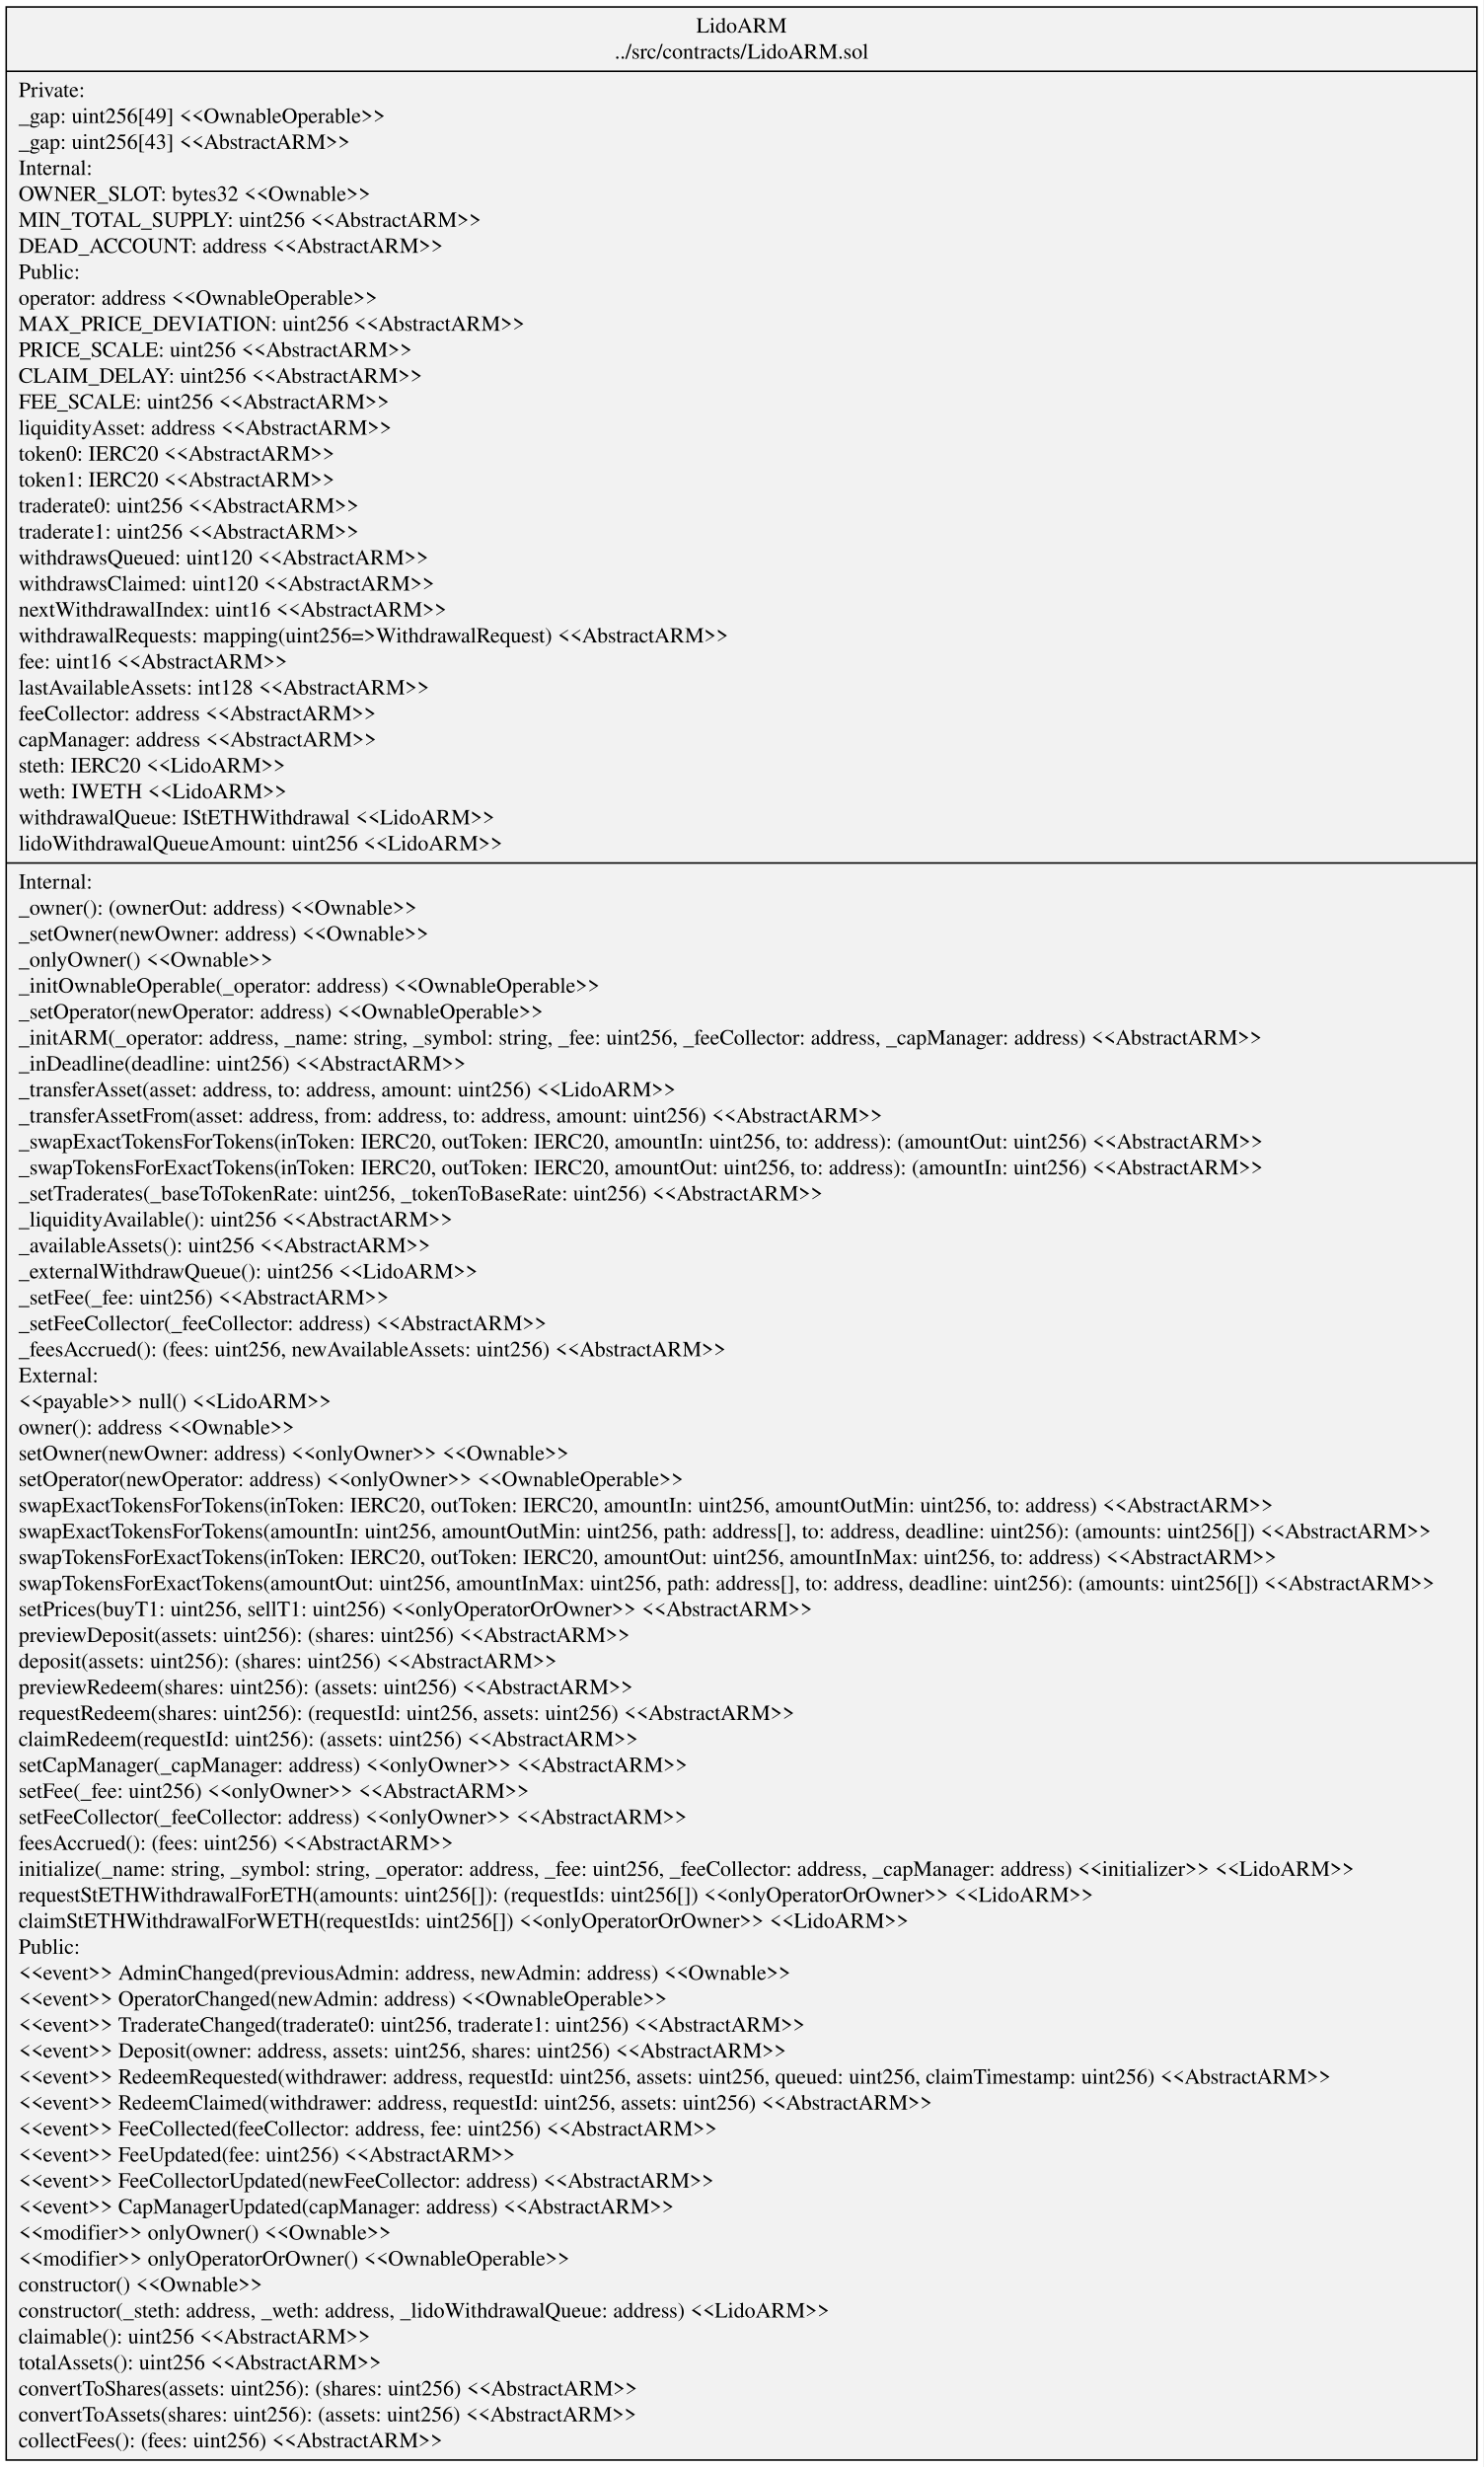
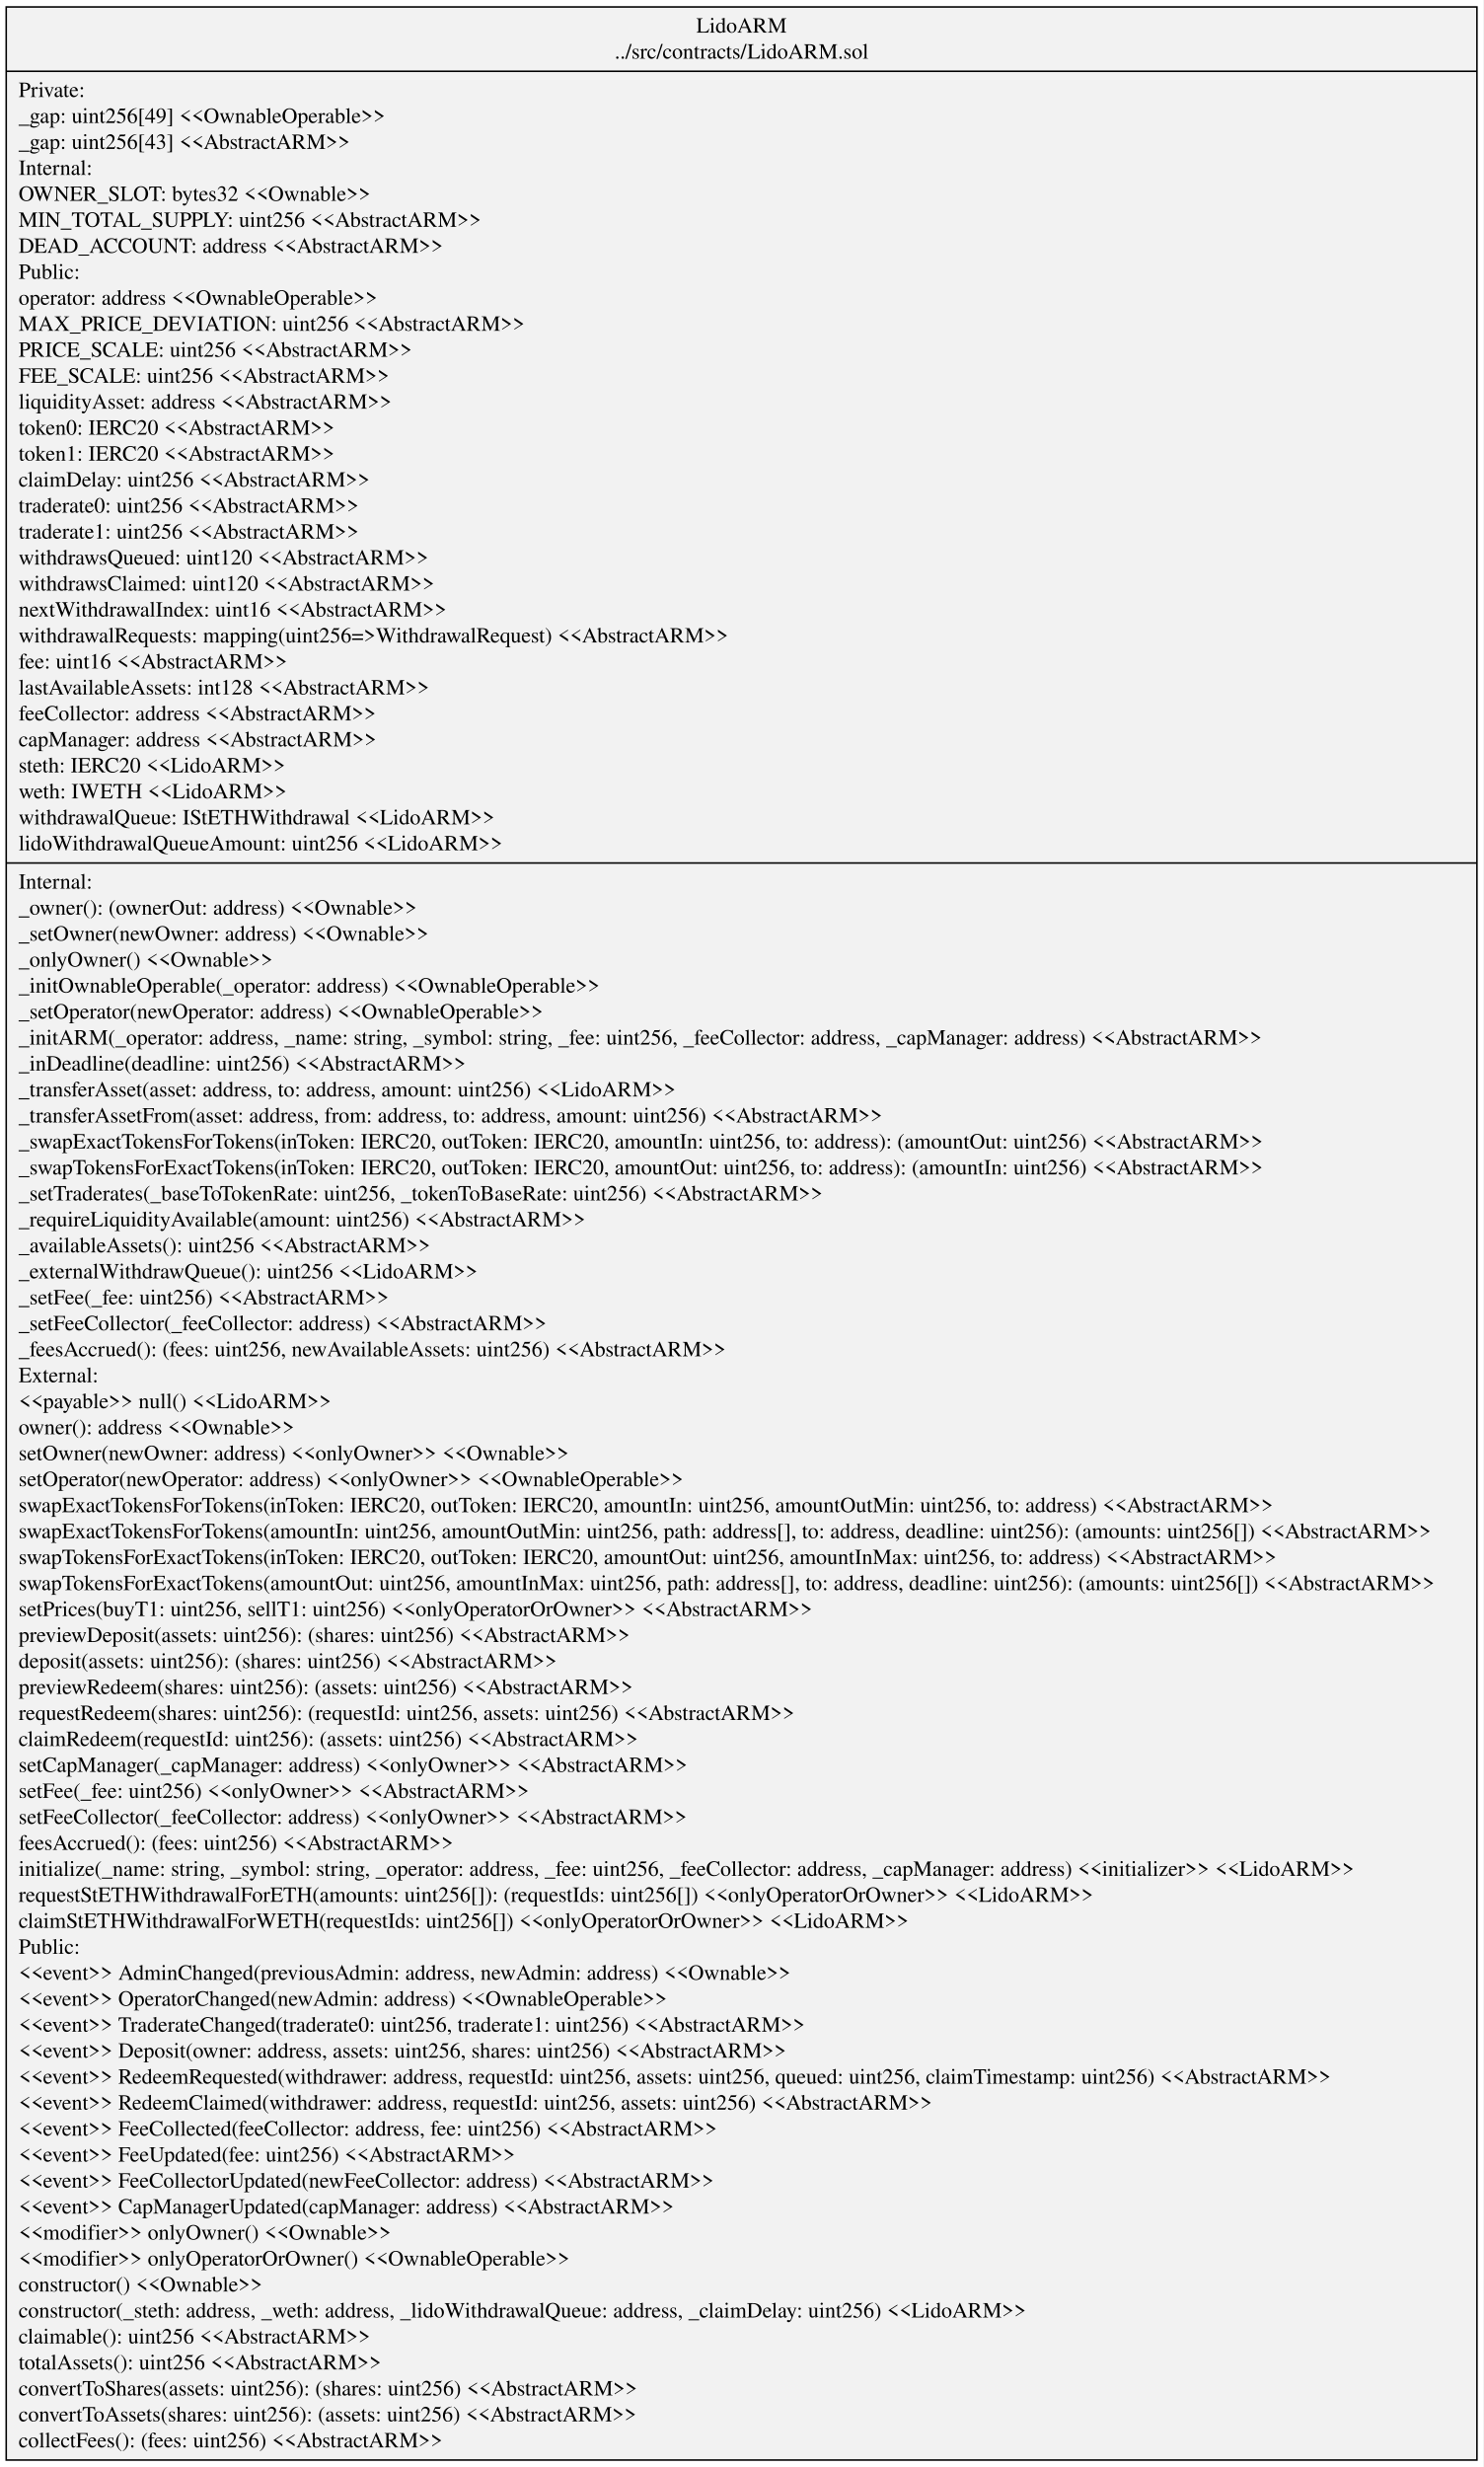
<svg xmlns="http://www.w3.org/2000/svg" width="959pt" height="1595pt" viewBox="0.00 0.00 959.20 1595.40">
  <g id="graph0" class="graph" transform="scale(1 1) rotate(0) translate(4 1591.4)">
    <polygon fill="white" stroke="transparent" points="-4,4 -4,-1591.4 955.2,-1591.4 955.2,4 -4,4" />
    <g id="node1" class="node">
      <polygon fill="#f2f2f2" stroke="black" points="0,-0.5 0,-1586.9 951.2,-1586.9 951.2,-0.5 0,-0.5" />
      <text text-anchor="middle" x="475.6" y="-1570.3" font-family="Times,serif" font-size="14.00">LidoARM</text>
      <text text-anchor="middle" x="475.6" y="-1553.5" font-family="Times,serif" font-size="14.00">../src/contracts/LidoARM.sol</text>
      <polyline fill="none" stroke="black" points="0,-1545.3 951.2,-1545.3 " />
      <text text-anchor="start" x="8" y="-1528.7" font-family="Times,serif" font-size="14.00">Private:</text>
      <text text-anchor="start" x="8" y="-1511.9" font-family="Times,serif" font-size="14.00">   _gap: uint256[49] &lt;&lt;OwnableOperable&gt;&gt;</text>
      <text text-anchor="start" x="8" y="-1495.1" font-family="Times,serif" font-size="14.00">   _gap: uint256[43] &lt;&lt;AbstractARM&gt;&gt;</text>
      <text text-anchor="start" x="8" y="-1478.3" font-family="Times,serif" font-size="14.00">Internal:</text>
      <text text-anchor="start" x="8" y="-1461.5" font-family="Times,serif" font-size="14.00">   OWNER_SLOT: bytes32 &lt;&lt;Ownable&gt;&gt;</text>
      <text text-anchor="start" x="8" y="-1444.7" font-family="Times,serif" font-size="14.00">   MIN_TOTAL_SUPPLY: uint256 &lt;&lt;AbstractARM&gt;&gt;</text>
      <text text-anchor="start" x="8" y="-1427.9" font-family="Times,serif" font-size="14.00">   DEAD_ACCOUNT: address &lt;&lt;AbstractARM&gt;&gt;</text>
      <text text-anchor="start" x="8" y="-1411.1" font-family="Times,serif" font-size="14.00">Public:</text>
      <text text-anchor="start" x="8" y="-1394.3" font-family="Times,serif" font-size="14.00">   operator: address &lt;&lt;OwnableOperable&gt;&gt;</text>
      <text text-anchor="start" x="8" y="-1377.5" font-family="Times,serif" font-size="14.00">   MAX_PRICE_DEVIATION: uint256 &lt;&lt;AbstractARM&gt;&gt;</text>
      <text text-anchor="start" x="8" y="-1360.7" font-family="Times,serif" font-size="14.00">   PRICE_SCALE: uint256 &lt;&lt;AbstractARM&gt;&gt;</text>
-       <text text-anchor="start" x="8" y="-1343.9" font-family="Times,serif" font-size="14.00">   CLAIM_DELAY: uint256 &lt;&lt;AbstractARM&gt;&gt;</text>
-       <text text-anchor="start" x="8" y="-1327.1" font-family="Times,serif" font-size="14.00">   FEE_SCALE: uint256 &lt;&lt;AbstractARM&gt;&gt;</text>
-       <text text-anchor="start" x="8" y="-1310.3" font-family="Times,serif" font-size="14.00">   liquidityAsset: address &lt;&lt;AbstractARM&gt;&gt;</text>
-       <text text-anchor="start" x="8" y="-1293.5" font-family="Times,serif" font-size="14.00">   token0: IERC20 &lt;&lt;AbstractARM&gt;&gt;</text>
-       <text text-anchor="start" x="8" y="-1276.7" font-family="Times,serif" font-size="14.00">   token1: IERC20 &lt;&lt;AbstractARM&gt;&gt;</text>
+       <text text-anchor="start" x="8" y="-1343.9" font-family="Times,serif" font-size="14.00">   FEE_SCALE: uint256 &lt;&lt;AbstractARM&gt;&gt;</text>
+       <text text-anchor="start" x="8" y="-1327.1" font-family="Times,serif" font-size="14.00">   liquidityAsset: address &lt;&lt;AbstractARM&gt;&gt;</text>
+       <text text-anchor="start" x="8" y="-1310.3" font-family="Times,serif" font-size="14.00">   token0: IERC20 &lt;&lt;AbstractARM&gt;&gt;</text>
+       <text text-anchor="start" x="8" y="-1293.5" font-family="Times,serif" font-size="14.00">   token1: IERC20 &lt;&lt;AbstractARM&gt;&gt;</text>
+       <text text-anchor="start" x="8" y="-1276.7" font-family="Times,serif" font-size="14.00">   claimDelay: uint256 &lt;&lt;AbstractARM&gt;&gt;</text>
      <text text-anchor="start" x="8" y="-1259.9" font-family="Times,serif" font-size="14.00">   traderate0: uint256 &lt;&lt;AbstractARM&gt;&gt;</text>
      <text text-anchor="start" x="8" y="-1243.1" font-family="Times,serif" font-size="14.00">   traderate1: uint256 &lt;&lt;AbstractARM&gt;&gt;</text>
      <text text-anchor="start" x="8" y="-1226.3" font-family="Times,serif" font-size="14.00">   withdrawsQueued: uint120 &lt;&lt;AbstractARM&gt;&gt;</text>
      <text text-anchor="start" x="8" y="-1209.5" font-family="Times,serif" font-size="14.00">   withdrawsClaimed: uint120 &lt;&lt;AbstractARM&gt;&gt;</text>
      <text text-anchor="start" x="8" y="-1192.7" font-family="Times,serif" font-size="14.00">   nextWithdrawalIndex: uint16 &lt;&lt;AbstractARM&gt;&gt;</text>
      <text text-anchor="start" x="8" y="-1175.9" font-family="Times,serif" font-size="14.00">   withdrawalRequests: mapping(uint256=&gt;WithdrawalRequest) &lt;&lt;AbstractARM&gt;&gt;</text>
      <text text-anchor="start" x="8" y="-1159.1" font-family="Times,serif" font-size="14.00">   fee: uint16 &lt;&lt;AbstractARM&gt;&gt;</text>
      <text text-anchor="start" x="8" y="-1142.3" font-family="Times,serif" font-size="14.00">   lastAvailableAssets: int128 &lt;&lt;AbstractARM&gt;&gt;</text>
      <text text-anchor="start" x="8" y="-1125.5" font-family="Times,serif" font-size="14.00">   feeCollector: address &lt;&lt;AbstractARM&gt;&gt;</text>
      <text text-anchor="start" x="8" y="-1108.7" font-family="Times,serif" font-size="14.00">   capManager: address &lt;&lt;AbstractARM&gt;&gt;</text>
      <text text-anchor="start" x="8" y="-1091.9" font-family="Times,serif" font-size="14.00">   steth: IERC20 &lt;&lt;LidoARM&gt;&gt;</text>
      <text text-anchor="start" x="8" y="-1075.1" font-family="Times,serif" font-size="14.00">   weth: IWETH &lt;&lt;LidoARM&gt;&gt;</text>
      <text text-anchor="start" x="8" y="-1058.3" font-family="Times,serif" font-size="14.00">   withdrawalQueue: IStETHWithdrawal &lt;&lt;LidoARM&gt;&gt;</text>
      <text text-anchor="start" x="8" y="-1041.5" font-family="Times,serif" font-size="14.00">   lidoWithdrawalQueueAmount: uint256 &lt;&lt;LidoARM&gt;&gt;</text>
      <polyline fill="none" stroke="black" points="0,-1033.3 951.2,-1033.3 " />
      <text text-anchor="start" x="8" y="-1016.7" font-family="Times,serif" font-size="14.00">Internal:</text>
      <text text-anchor="start" x="8" y="-999.9" font-family="Times,serif" font-size="14.00">    _owner(): (ownerOut: address) &lt;&lt;Ownable&gt;&gt;</text>
      <text text-anchor="start" x="8" y="-983.1" font-family="Times,serif" font-size="14.00">    _setOwner(newOwner: address) &lt;&lt;Ownable&gt;&gt;</text>
      <text text-anchor="start" x="8" y="-966.3" font-family="Times,serif" font-size="14.00">    _onlyOwner() &lt;&lt;Ownable&gt;&gt;</text>
      <text text-anchor="start" x="8" y="-949.5" font-family="Times,serif" font-size="14.00">    _initOwnableOperable(_operator: address) &lt;&lt;OwnableOperable&gt;&gt;</text>
      <text text-anchor="start" x="8" y="-932.7" font-family="Times,serif" font-size="14.00">    _setOperator(newOperator: address) &lt;&lt;OwnableOperable&gt;&gt;</text>
      <text text-anchor="start" x="8" y="-915.9" font-family="Times,serif" font-size="14.00">    _initARM(_operator: address, _name: string, _symbol: string, _fee: uint256, _feeCollector: address, _capManager: address) &lt;&lt;AbstractARM&gt;&gt;</text>
      <text text-anchor="start" x="8" y="-899.1" font-family="Times,serif" font-size="14.00">    _inDeadline(deadline: uint256) &lt;&lt;AbstractARM&gt;&gt;</text>
      <text text-anchor="start" x="8" y="-882.3" font-family="Times,serif" font-size="14.00">    _transferAsset(asset: address, to: address, amount: uint256) &lt;&lt;LidoARM&gt;&gt;</text>
      <text text-anchor="start" x="8" y="-865.5" font-family="Times,serif" font-size="14.00">    _transferAssetFrom(asset: address, from: address, to: address, amount: uint256) &lt;&lt;AbstractARM&gt;&gt;</text>
      <text text-anchor="start" x="8" y="-848.7" font-family="Times,serif" font-size="14.00">    _swapExactTokensForTokens(inToken: IERC20, outToken: IERC20, amountIn: uint256, to: address): (amountOut: uint256) &lt;&lt;AbstractARM&gt;&gt;</text>
      <text text-anchor="start" x="8" y="-831.9" font-family="Times,serif" font-size="14.00">    _swapTokensForExactTokens(inToken: IERC20, outToken: IERC20, amountOut: uint256, to: address): (amountIn: uint256) &lt;&lt;AbstractARM&gt;&gt;</text>
      <text text-anchor="start" x="8" y="-815.1" font-family="Times,serif" font-size="14.00">    _setTraderates(_baseToTokenRate: uint256, _tokenToBaseRate: uint256) &lt;&lt;AbstractARM&gt;&gt;</text>
-       <text text-anchor="start" x="8" y="-798.3" font-family="Times,serif" font-size="14.00">    _liquidityAvailable(): uint256 &lt;&lt;AbstractARM&gt;&gt;</text>
+       <text text-anchor="start" x="8" y="-798.3" font-family="Times,serif" font-size="14.00">    _requireLiquidityAvailable(amount: uint256) &lt;&lt;AbstractARM&gt;&gt;</text>
      <text text-anchor="start" x="8" y="-781.5" font-family="Times,serif" font-size="14.00">    _availableAssets(): uint256 &lt;&lt;AbstractARM&gt;&gt;</text>
      <text text-anchor="start" x="8" y="-764.7" font-family="Times,serif" font-size="14.00">    _externalWithdrawQueue(): uint256 &lt;&lt;LidoARM&gt;&gt;</text>
      <text text-anchor="start" x="8" y="-747.9" font-family="Times,serif" font-size="14.00">    _setFee(_fee: uint256) &lt;&lt;AbstractARM&gt;&gt;</text>
      <text text-anchor="start" x="8" y="-731.1" font-family="Times,serif" font-size="14.00">    _setFeeCollector(_feeCollector: address) &lt;&lt;AbstractARM&gt;&gt;</text>
      <text text-anchor="start" x="8" y="-714.3" font-family="Times,serif" font-size="14.00">    _feesAccrued(): (fees: uint256, newAvailableAssets: uint256) &lt;&lt;AbstractARM&gt;&gt;</text>
      <text text-anchor="start" x="8" y="-697.5" font-family="Times,serif" font-size="14.00">External:</text>
      <text text-anchor="start" x="8" y="-680.7" font-family="Times,serif" font-size="14.00">    &lt;&lt;payable&gt;&gt; null() &lt;&lt;LidoARM&gt;&gt;</text>
      <text text-anchor="start" x="8" y="-663.9" font-family="Times,serif" font-size="14.00">    owner(): address &lt;&lt;Ownable&gt;&gt;</text>
      <text text-anchor="start" x="8" y="-647.1" font-family="Times,serif" font-size="14.00">    setOwner(newOwner: address) &lt;&lt;onlyOwner&gt;&gt; &lt;&lt;Ownable&gt;&gt;</text>
      <text text-anchor="start" x="8" y="-630.3" font-family="Times,serif" font-size="14.00">    setOperator(newOperator: address) &lt;&lt;onlyOwner&gt;&gt; &lt;&lt;OwnableOperable&gt;&gt;</text>
      <text text-anchor="start" x="8" y="-613.5" font-family="Times,serif" font-size="14.00">    swapExactTokensForTokens(inToken: IERC20, outToken: IERC20, amountIn: uint256, amountOutMin: uint256, to: address) &lt;&lt;AbstractARM&gt;&gt;</text>
      <text text-anchor="start" x="8" y="-596.7" font-family="Times,serif" font-size="14.00">    swapExactTokensForTokens(amountIn: uint256, amountOutMin: uint256, path: address[], to: address, deadline: uint256): (amounts: uint256[]) &lt;&lt;AbstractARM&gt;&gt;</text>
      <text text-anchor="start" x="8" y="-579.9" font-family="Times,serif" font-size="14.00">    swapTokensForExactTokens(inToken: IERC20, outToken: IERC20, amountOut: uint256, amountInMax: uint256, to: address) &lt;&lt;AbstractARM&gt;&gt;</text>
      <text text-anchor="start" x="8" y="-563.1" font-family="Times,serif" font-size="14.00">    swapTokensForExactTokens(amountOut: uint256, amountInMax: uint256, path: address[], to: address, deadline: uint256): (amounts: uint256[]) &lt;&lt;AbstractARM&gt;&gt;</text>
      <text text-anchor="start" x="8" y="-546.3" font-family="Times,serif" font-size="14.00">    setPrices(buyT1: uint256, sellT1: uint256) &lt;&lt;onlyOperatorOrOwner&gt;&gt; &lt;&lt;AbstractARM&gt;&gt;</text>
      <text text-anchor="start" x="8" y="-529.5" font-family="Times,serif" font-size="14.00">    previewDeposit(assets: uint256): (shares: uint256) &lt;&lt;AbstractARM&gt;&gt;</text>
      <text text-anchor="start" x="8" y="-512.7" font-family="Times,serif" font-size="14.00">    deposit(assets: uint256): (shares: uint256) &lt;&lt;AbstractARM&gt;&gt;</text>
      <text text-anchor="start" x="8" y="-495.9" font-family="Times,serif" font-size="14.00">    previewRedeem(shares: uint256): (assets: uint256) &lt;&lt;AbstractARM&gt;&gt;</text>
      <text text-anchor="start" x="8" y="-479.1" font-family="Times,serif" font-size="14.00">    requestRedeem(shares: uint256): (requestId: uint256, assets: uint256) &lt;&lt;AbstractARM&gt;&gt;</text>
      <text text-anchor="start" x="8" y="-462.3" font-family="Times,serif" font-size="14.00">    claimRedeem(requestId: uint256): (assets: uint256) &lt;&lt;AbstractARM&gt;&gt;</text>
      <text text-anchor="start" x="8" y="-445.5" font-family="Times,serif" font-size="14.00">    setCapManager(_capManager: address) &lt;&lt;onlyOwner&gt;&gt; &lt;&lt;AbstractARM&gt;&gt;</text>
      <text text-anchor="start" x="8" y="-428.7" font-family="Times,serif" font-size="14.00">    setFee(_fee: uint256) &lt;&lt;onlyOwner&gt;&gt; &lt;&lt;AbstractARM&gt;&gt;</text>
      <text text-anchor="start" x="8" y="-411.9" font-family="Times,serif" font-size="14.00">    setFeeCollector(_feeCollector: address) &lt;&lt;onlyOwner&gt;&gt; &lt;&lt;AbstractARM&gt;&gt;</text>
      <text text-anchor="start" x="8" y="-395.1" font-family="Times,serif" font-size="14.00">    feesAccrued(): (fees: uint256) &lt;&lt;AbstractARM&gt;&gt;</text>
      <text text-anchor="start" x="8" y="-378.3" font-family="Times,serif" font-size="14.00">    initialize(_name: string, _symbol: string, _operator: address, _fee: uint256, _feeCollector: address, _capManager: address) &lt;&lt;initializer&gt;&gt; &lt;&lt;LidoARM&gt;&gt;</text>
      <text text-anchor="start" x="8" y="-361.5" font-family="Times,serif" font-size="14.00">    requestStETHWithdrawalForETH(amounts: uint256[]): (requestIds: uint256[]) &lt;&lt;onlyOperatorOrOwner&gt;&gt; &lt;&lt;LidoARM&gt;&gt;</text>
      <text text-anchor="start" x="8" y="-344.7" font-family="Times,serif" font-size="14.00">    claimStETHWithdrawalForWETH(requestIds: uint256[]) &lt;&lt;onlyOperatorOrOwner&gt;&gt; &lt;&lt;LidoARM&gt;&gt;</text>
      <text text-anchor="start" x="8" y="-327.9" font-family="Times,serif" font-size="14.00">Public:</text>
      <text text-anchor="start" x="8" y="-311.1" font-family="Times,serif" font-size="14.00">    &lt;&lt;event&gt;&gt; AdminChanged(previousAdmin: address, newAdmin: address) &lt;&lt;Ownable&gt;&gt;</text>
      <text text-anchor="start" x="8" y="-294.3" font-family="Times,serif" font-size="14.00">    &lt;&lt;event&gt;&gt; OperatorChanged(newAdmin: address) &lt;&lt;OwnableOperable&gt;&gt;</text>
      <text text-anchor="start" x="8" y="-277.5" font-family="Times,serif" font-size="14.00">    &lt;&lt;event&gt;&gt; TraderateChanged(traderate0: uint256, traderate1: uint256) &lt;&lt;AbstractARM&gt;&gt;</text>
      <text text-anchor="start" x="8" y="-260.7" font-family="Times,serif" font-size="14.00">    &lt;&lt;event&gt;&gt; Deposit(owner: address, assets: uint256, shares: uint256) &lt;&lt;AbstractARM&gt;&gt;</text>
      <text text-anchor="start" x="8" y="-243.9" font-family="Times,serif" font-size="14.00">    &lt;&lt;event&gt;&gt; RedeemRequested(withdrawer: address, requestId: uint256, assets: uint256, queued: uint256, claimTimestamp: uint256) &lt;&lt;AbstractARM&gt;&gt;</text>
      <text text-anchor="start" x="8" y="-227.1" font-family="Times,serif" font-size="14.00">    &lt;&lt;event&gt;&gt; RedeemClaimed(withdrawer: address, requestId: uint256, assets: uint256) &lt;&lt;AbstractARM&gt;&gt;</text>
      <text text-anchor="start" x="8" y="-210.3" font-family="Times,serif" font-size="14.00">    &lt;&lt;event&gt;&gt; FeeCollected(feeCollector: address, fee: uint256) &lt;&lt;AbstractARM&gt;&gt;</text>
      <text text-anchor="start" x="8" y="-193.5" font-family="Times,serif" font-size="14.00">    &lt;&lt;event&gt;&gt; FeeUpdated(fee: uint256) &lt;&lt;AbstractARM&gt;&gt;</text>
      <text text-anchor="start" x="8" y="-176.7" font-family="Times,serif" font-size="14.00">    &lt;&lt;event&gt;&gt; FeeCollectorUpdated(newFeeCollector: address) &lt;&lt;AbstractARM&gt;&gt;</text>
      <text text-anchor="start" x="8" y="-159.9" font-family="Times,serif" font-size="14.00">    &lt;&lt;event&gt;&gt; CapManagerUpdated(capManager: address) &lt;&lt;AbstractARM&gt;&gt;</text>
      <text text-anchor="start" x="8" y="-143.1" font-family="Times,serif" font-size="14.00">    &lt;&lt;modifier&gt;&gt; onlyOwner() &lt;&lt;Ownable&gt;&gt;</text>
      <text text-anchor="start" x="8" y="-126.3" font-family="Times,serif" font-size="14.00">    &lt;&lt;modifier&gt;&gt; onlyOperatorOrOwner() &lt;&lt;OwnableOperable&gt;&gt;</text>
      <text text-anchor="start" x="8" y="-109.5" font-family="Times,serif" font-size="14.00">    constructor() &lt;&lt;Ownable&gt;&gt;</text>
-       <text text-anchor="start" x="8" y="-92.7" font-family="Times,serif" font-size="14.00">    constructor(_steth: address, _weth: address, _lidoWithdrawalQueue: address) &lt;&lt;LidoARM&gt;&gt;</text>
+       <text text-anchor="start" x="8" y="-92.7" font-family="Times,serif" font-size="14.00">    constructor(_steth: address, _weth: address, _lidoWithdrawalQueue: address, _claimDelay: uint256) &lt;&lt;LidoARM&gt;&gt;</text>
      <text text-anchor="start" x="8" y="-75.9" font-family="Times,serif" font-size="14.00">    claimable(): uint256 &lt;&lt;AbstractARM&gt;&gt;</text>
      <text text-anchor="start" x="8" y="-59.1" font-family="Times,serif" font-size="14.00">    totalAssets(): uint256 &lt;&lt;AbstractARM&gt;&gt;</text>
      <text text-anchor="start" x="8" y="-42.3" font-family="Times,serif" font-size="14.00">    convertToShares(assets: uint256): (shares: uint256) &lt;&lt;AbstractARM&gt;&gt;</text>
      <text text-anchor="start" x="8" y="-25.5" font-family="Times,serif" font-size="14.00">    convertToAssets(shares: uint256): (assets: uint256) &lt;&lt;AbstractARM&gt;&gt;</text>
      <text text-anchor="start" x="8" y="-8.7" font-family="Times,serif" font-size="14.00">    collectFees(): (fees: uint256) &lt;&lt;AbstractARM&gt;&gt;</text>
    </g>
  </g>
</svg>
